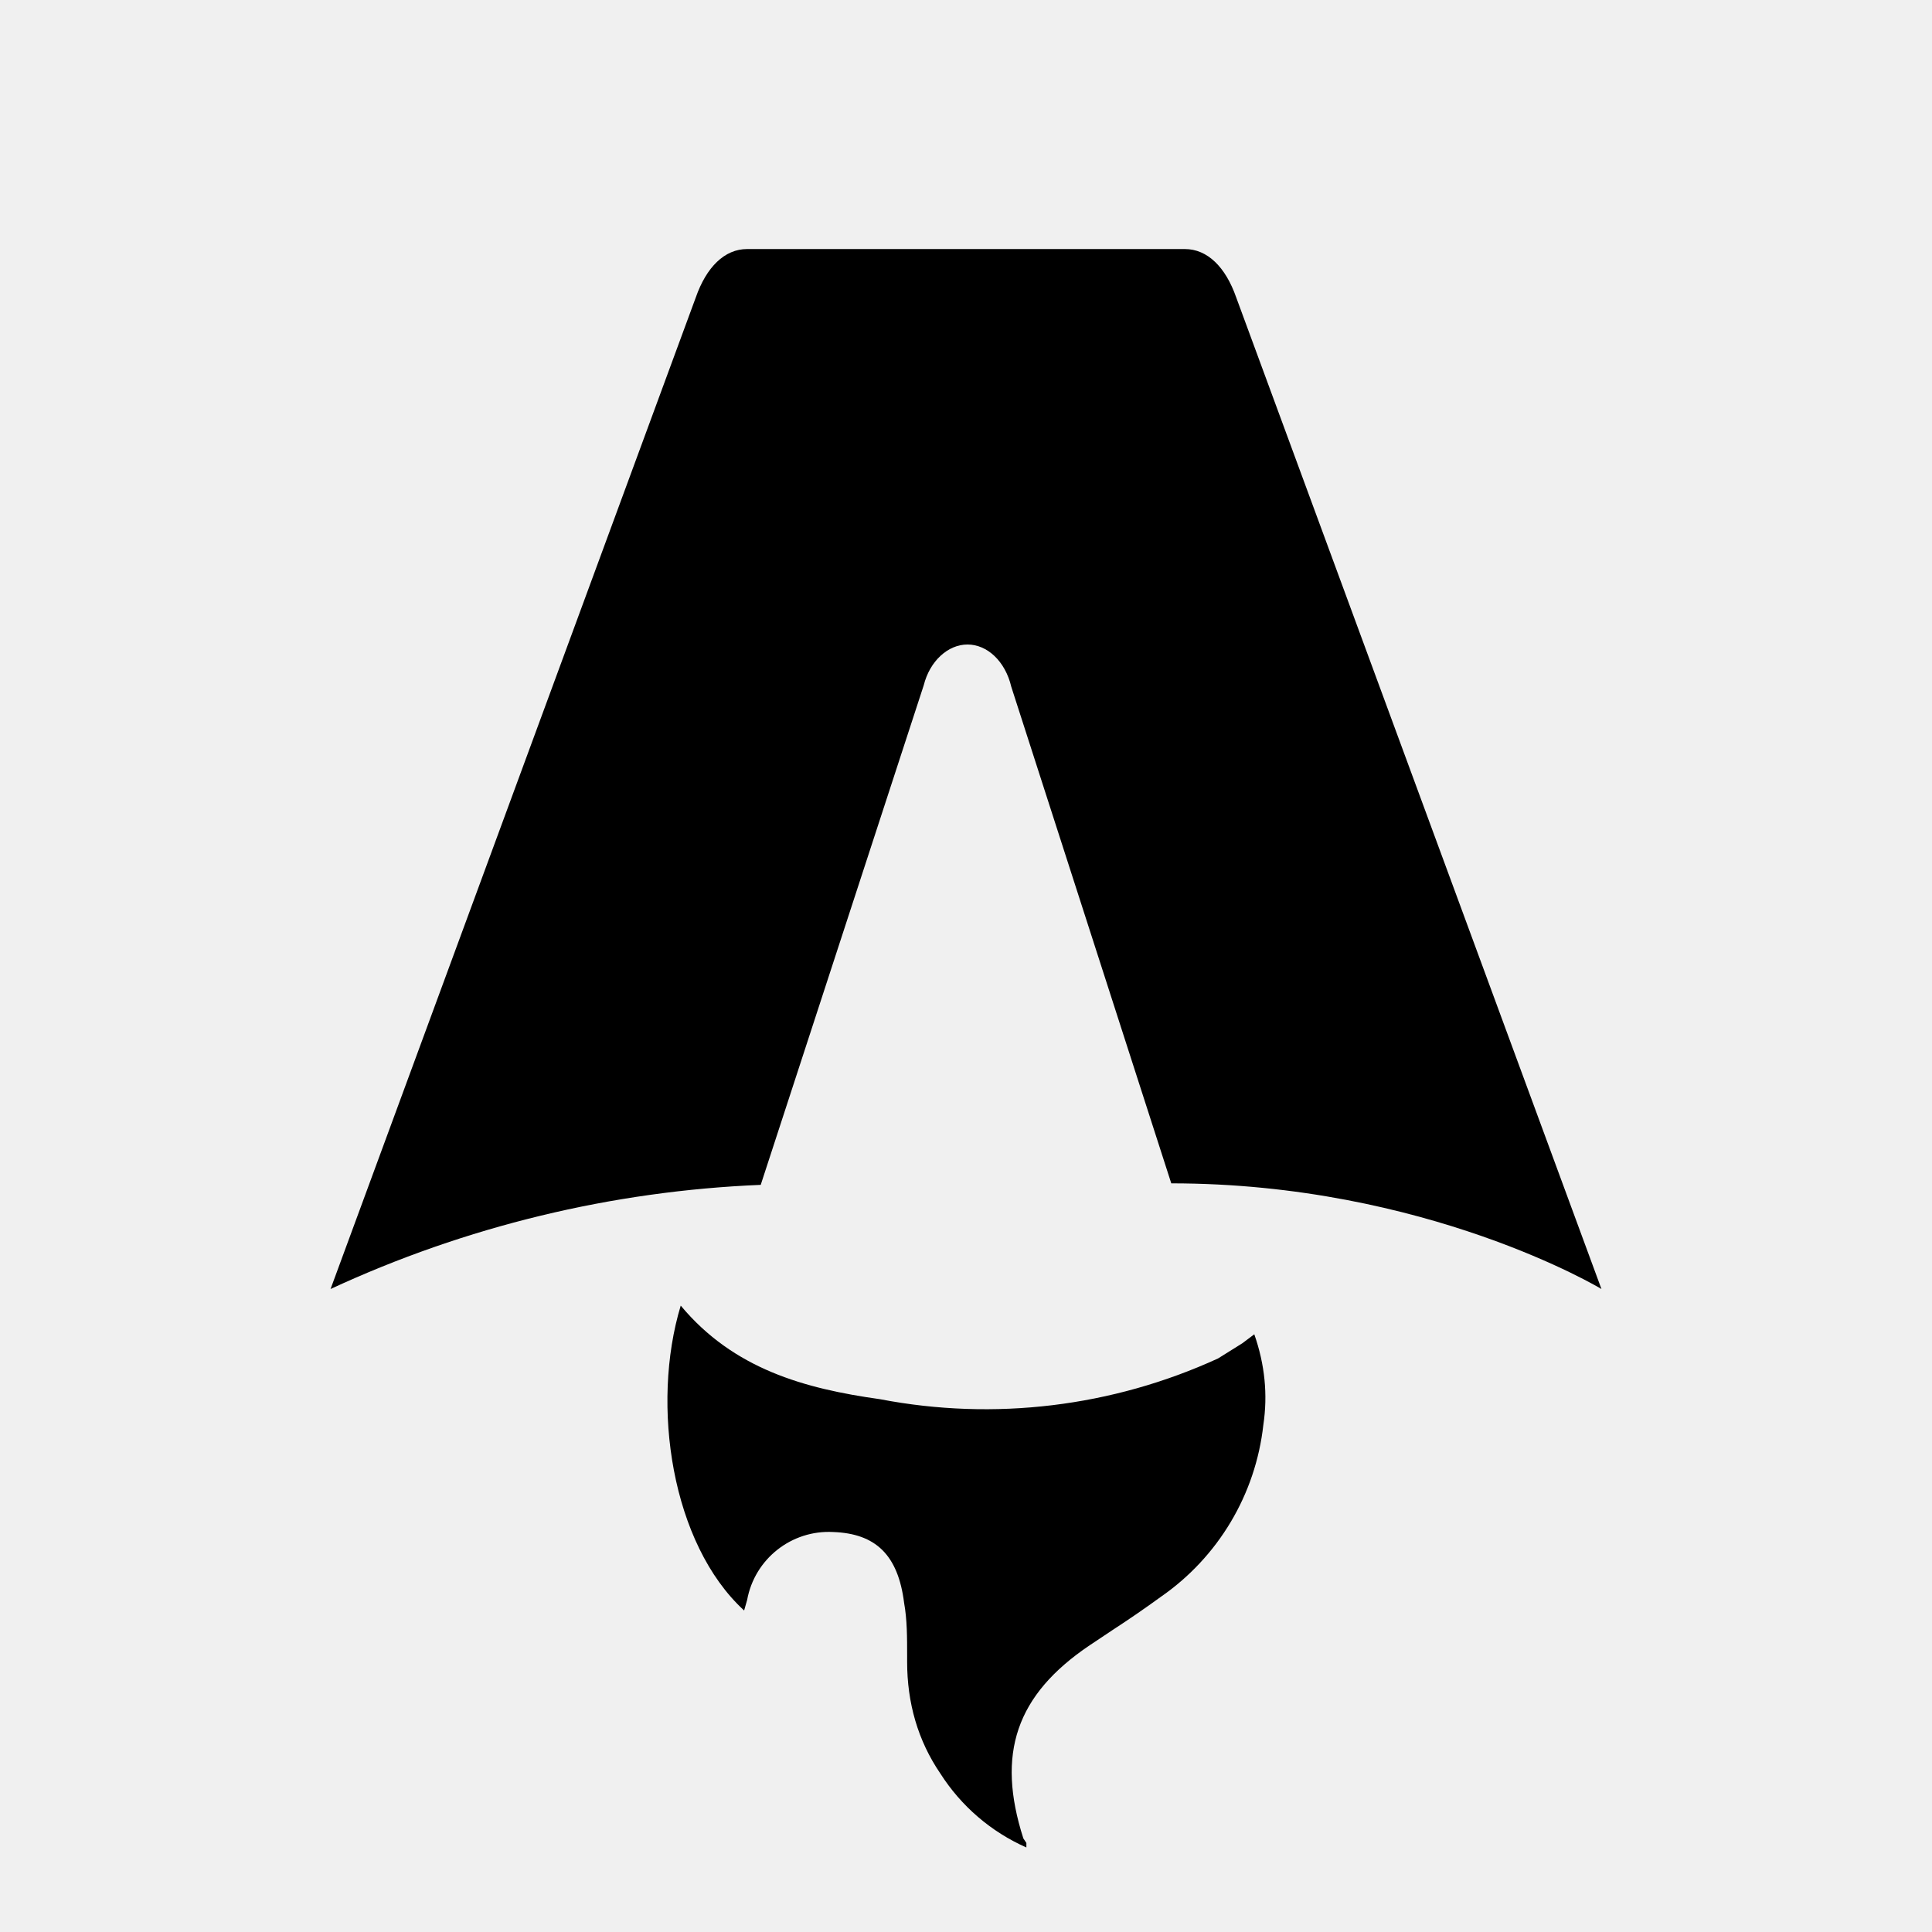
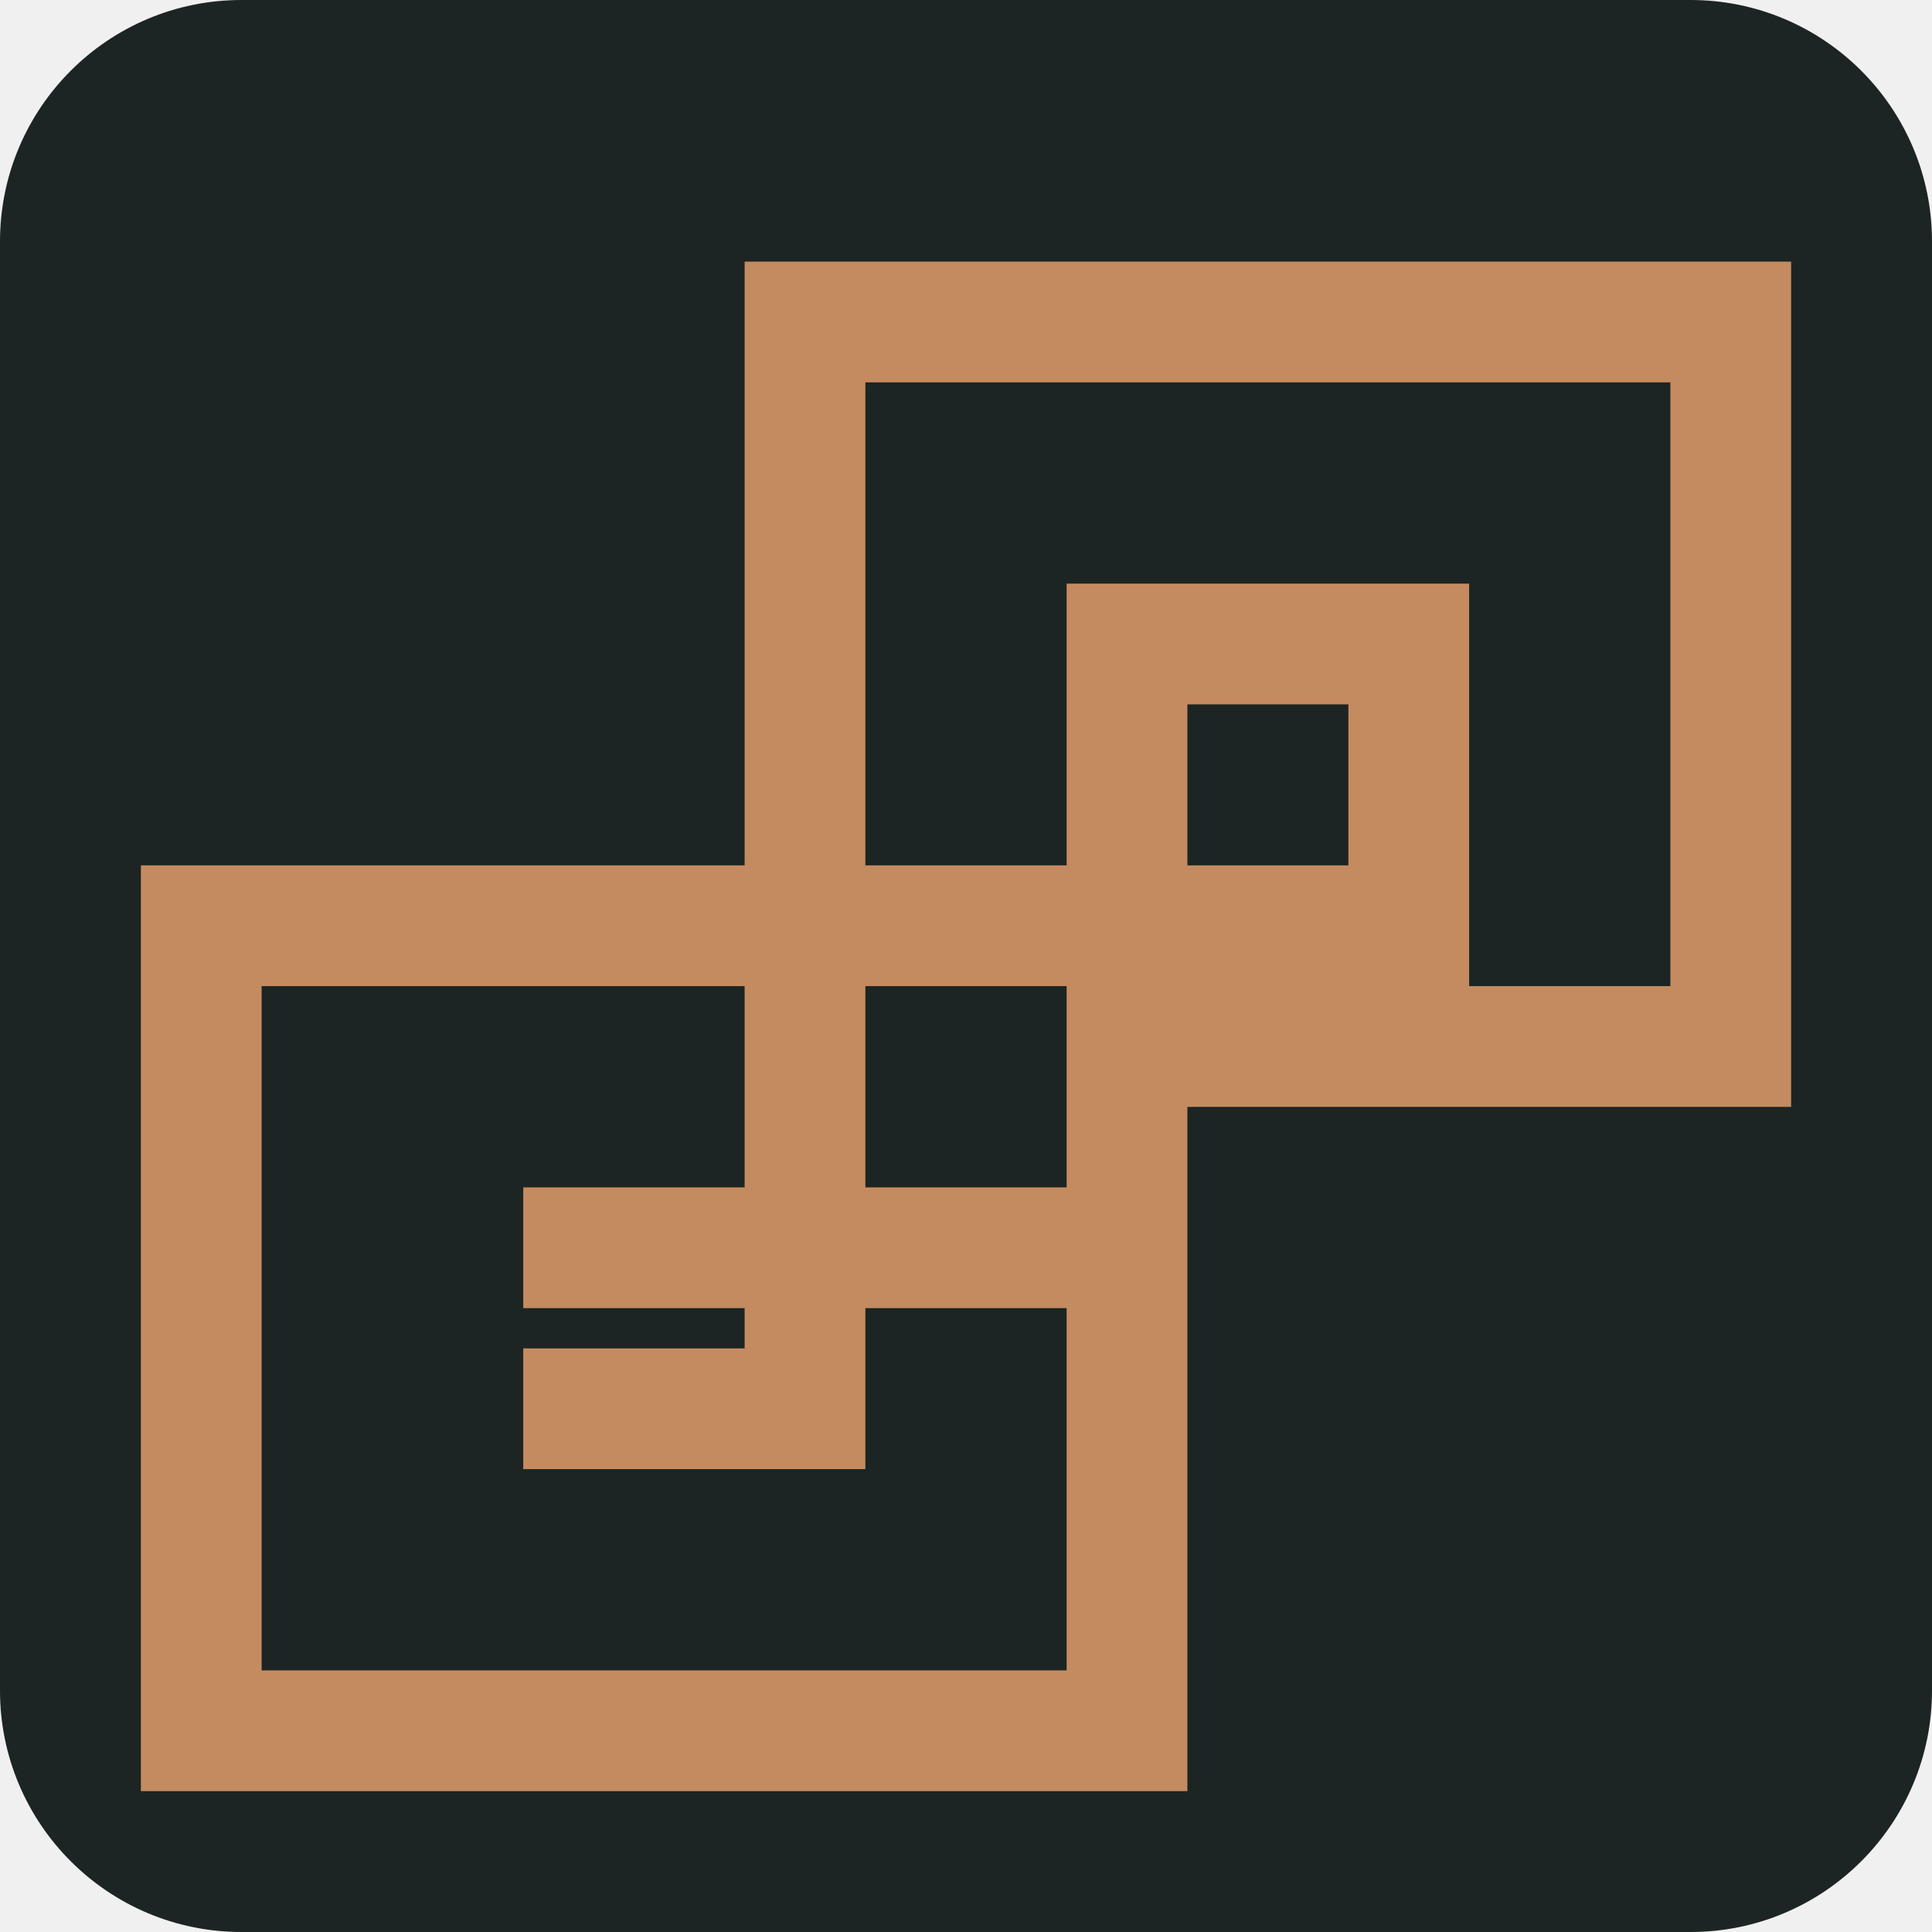
- <svg xmlns="http://www.w3.org/2000/svg" fill="none" viewBox="0 0 128 128">
-   <path d="M50.4 78.5a75.1 75.1 0 0 0-28.5 6.9l24.2-65.7c.7-2 1.9-3.2 3.4-3.2h29c1.5 0 2.7 1.2 3.4 3.2l24.2 65.7s-11.6-7-28.5-7L67 45.5c-.4-1.7-1.6-2.8-2.9-2.8-1.3 0-2.5 1.1-2.9 2.7L50.4 78.5Zm-1.1 28.2Zm-4.2-20.2c-2 6.6-.6 15.8 4.2 20.2a17.5 17.5 0 0 1 .2-.7 5.5 5.5 0 0 1 5.7-4.5c2.8.1 4.3 1.5 4.7 4.7.2 1.1.2 2.3.2 3.5v.4c0 2.7.7 5.2 2.2 7.4a13 13 0 0 0 5.7 4.9v-.3l-.2-.3c-1.8-5.6-.5-9.5 4.4-12.8l1.5-1a73 73 0 0 0 3.2-2.2 16 16 0 0 0 6.8-11.4c.3-2 .1-4-.6-6l-.8.6-1.6 1a37 37 0 0 1-22.4 2.7c-5-.7-9.7-2-13.2-6.2Z" />
-   <style>
-         path { fill: #000; }
-         @media (prefers-color-scheme: dark) {
-             path { fill: #FFF; }
-         }
-     </style>
+ <svg xmlns="http://www.w3.org/2000/svg" viewBox="0 0 48 48">
+   <rect width="48" height="48" rx="6" fill="#1c2523" />
+   <path d="M5 43V23h15V8h23v18H28v17H5Zm8-8h7V23h15v-7h-7v15H13" fill="none" stroke="#c58b60" stroke-width="3" />
</svg>
